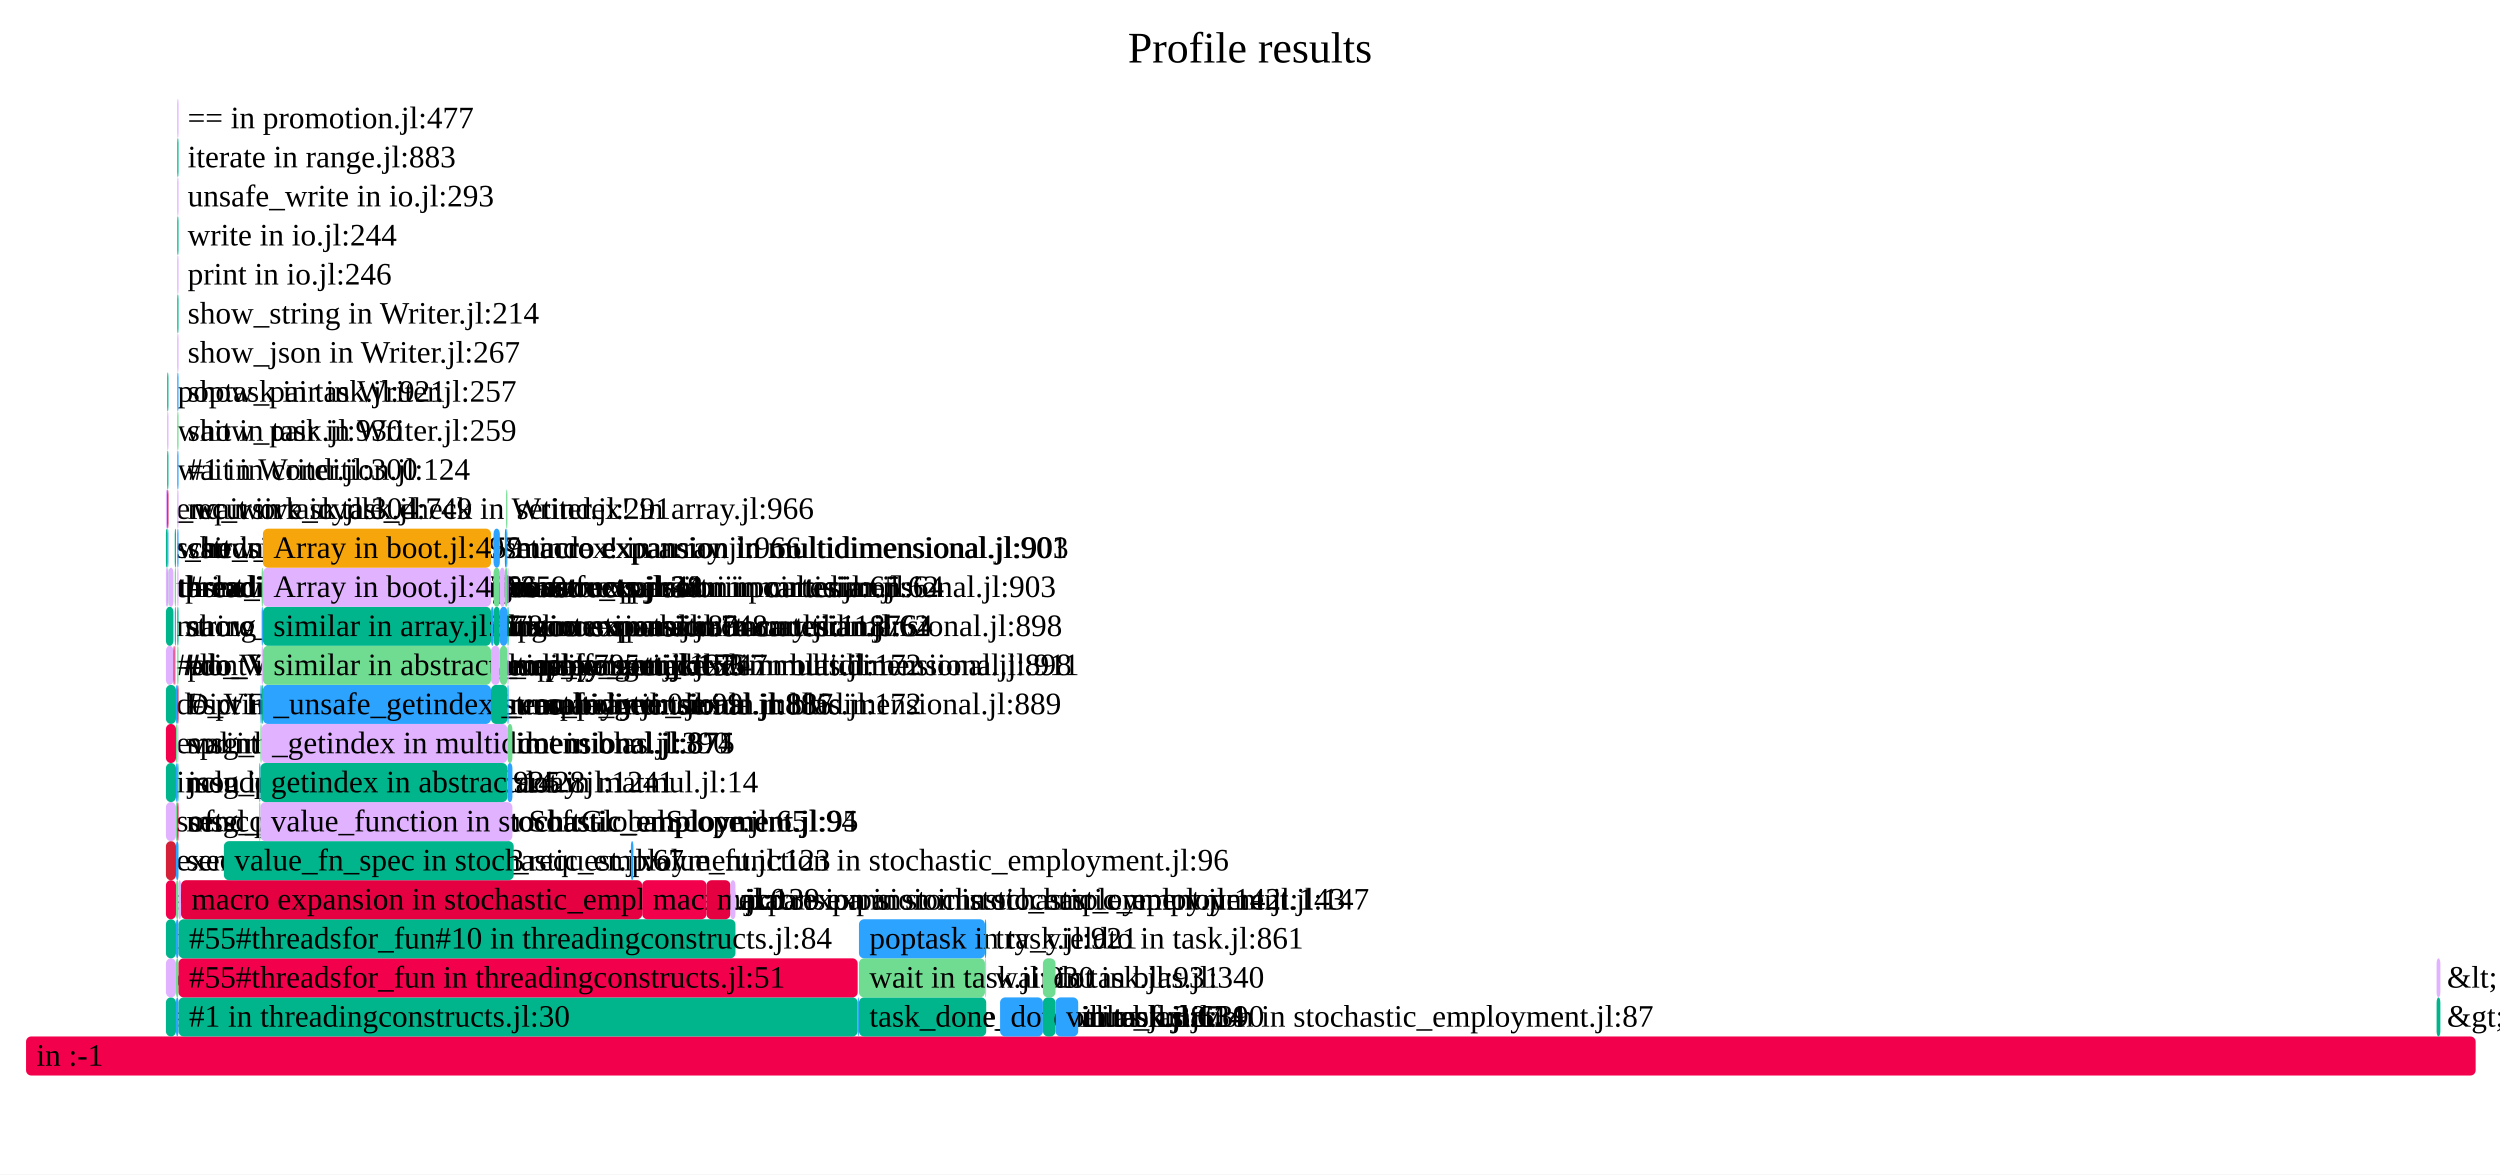
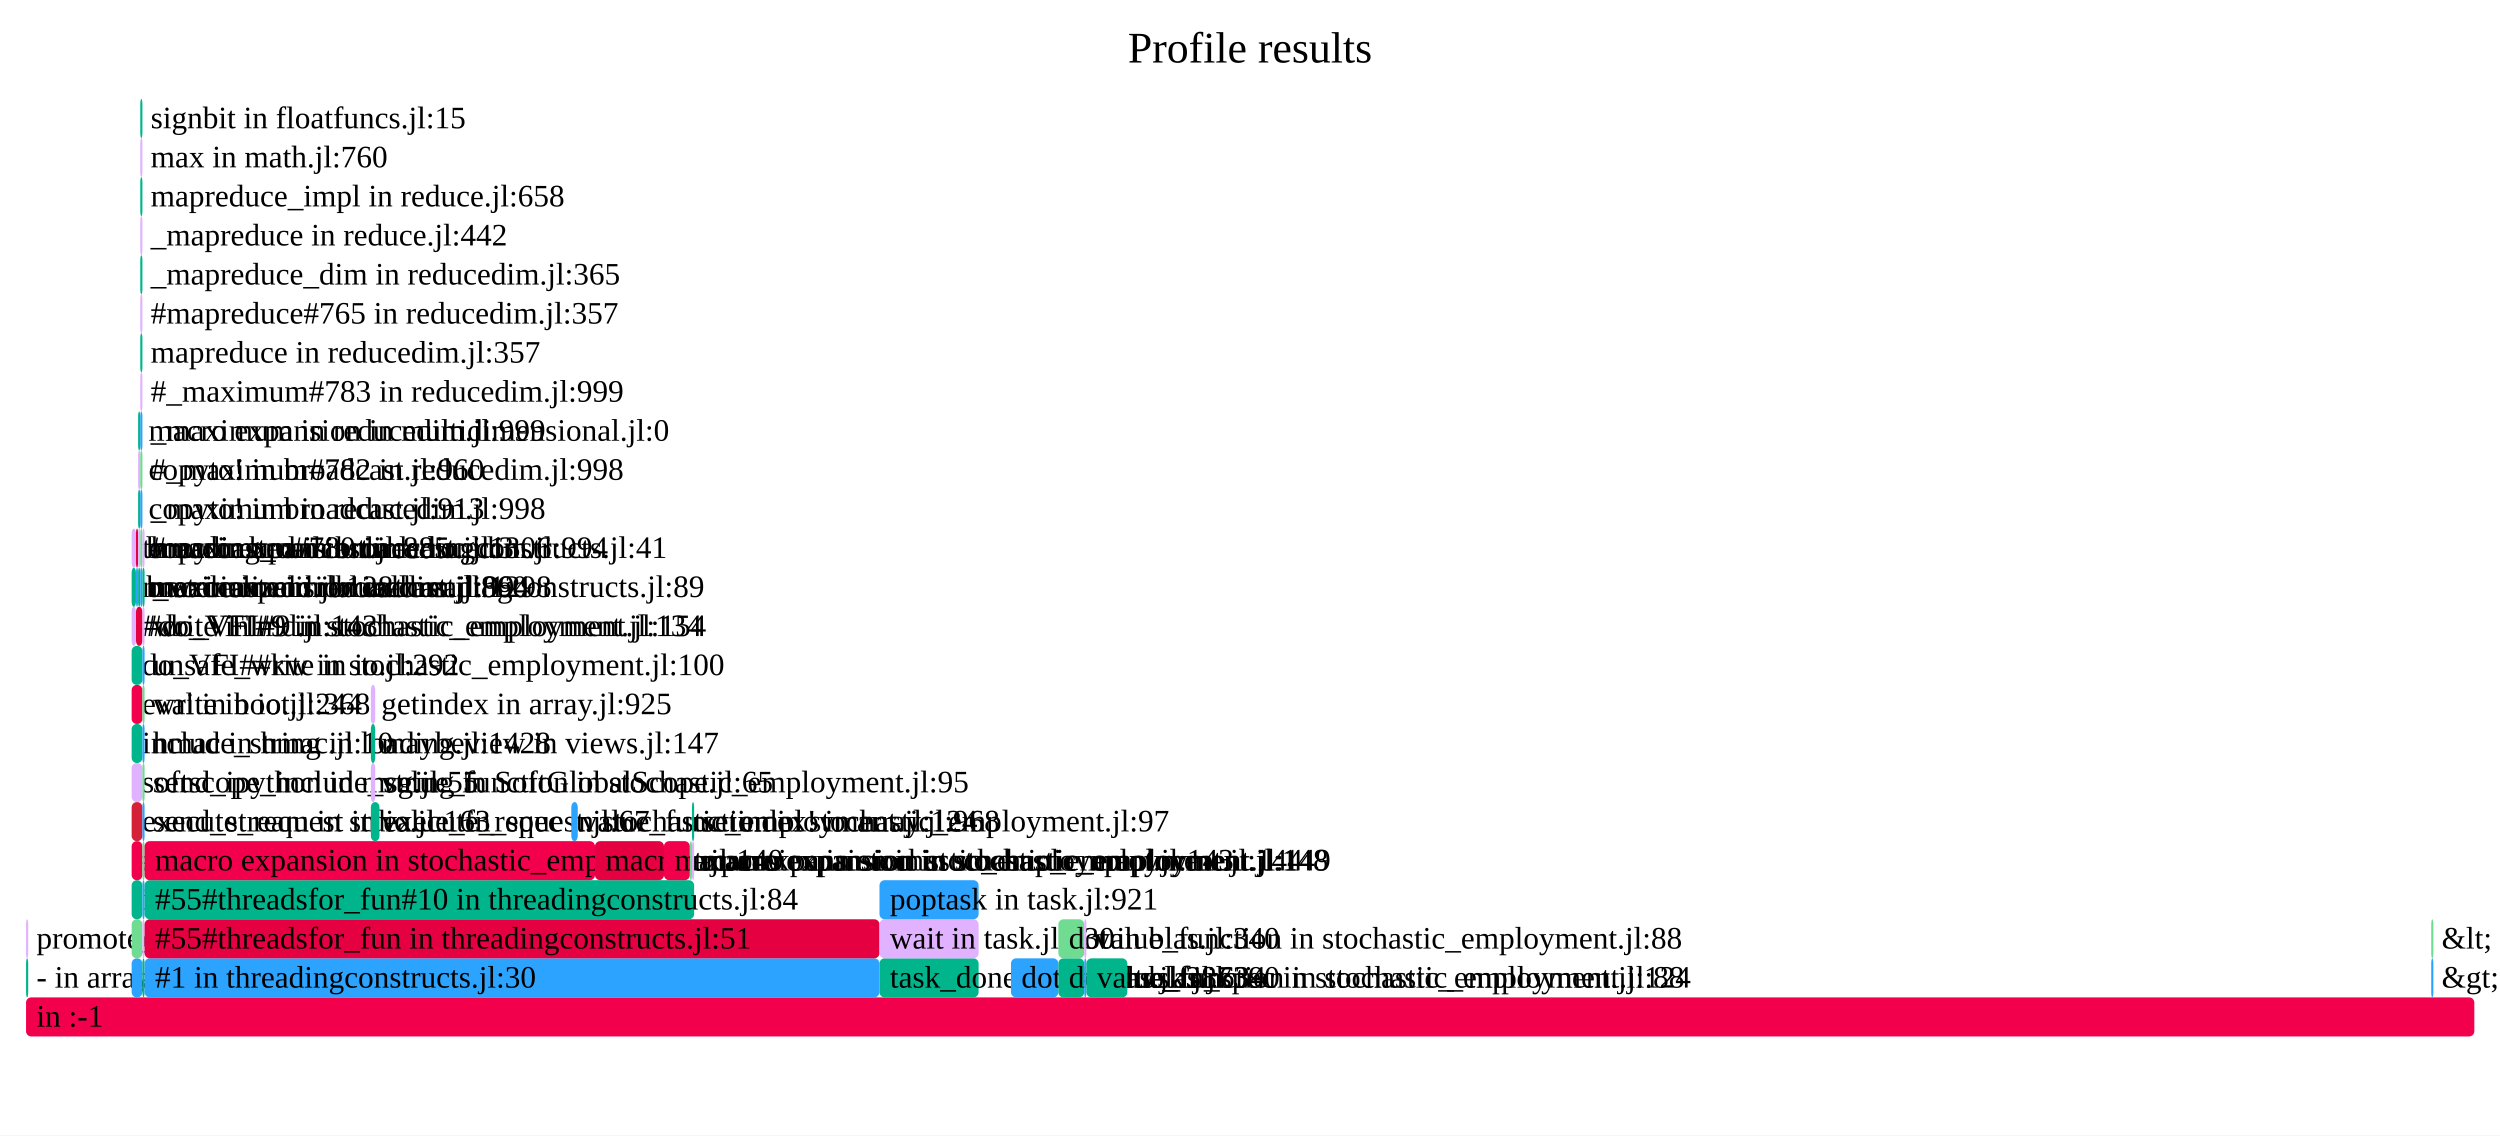
- <svg xmlns="http://www.w3.org/2000/svg" version="1.1" width="960" height="451" viewBox="0 0 960 451" id="fig-1ddb37643ce44754ba306e44e0c8539e">
+ <svg xmlns="http://www.w3.org/2000/svg" version="1.1" width="960" height="436" viewBox="0 0 960 436" id="fig-85cc9edac4d0446696743e64962f7d4c">
  <defs>
-     <clipPath id="fig-1ddb37643ce44754ba306e44e0c8539e-clip">
-       <rect x="0" y="0" width="960" height="451" />
+     <clipPath id="fig-85cc9edac4d0446696743e64962f7d4c-clip">
+       <rect x="0" y="0" width="960" height="436" />
    </clipPath>
  </defs>
  <style type="text/css">
-     #fig-1ddb37643ce44754ba306e44e0c8539e text {
+     #fig-85cc9edac4d0446696743e64962f7d4c text {
        pointer-events: none;
        font-family: inherit;
        font-size: 12px;
        fill: #000000;
    }
-     text#fig-1ddb37643ce44754ba306e44e0c8539e-caption {
+     text#fig-85cc9edac4d0446696743e64962f7d4c-caption {
        font-size: 16.8px;
        fill: #000000;
        text-anchor: middle;
    }
-     #fig-1ddb37643ce44754ba306e44e0c8539e-bg {
+     #fig-85cc9edac4d0446696743e64962f7d4c-bg {
        fill: #FFFFFF;
    }
-     #fig-1ddb37643ce44754ba306e44e0c8539e-viewport rect, #fig-1ddb37643ce44754ba306e44e0c8539e-viewport path {
+     #fig-85cc9edac4d0446696743e64962f7d4c-viewport rect, #fig-85cc9edac4d0446696743e64962f7d4c-viewport path {
        vector-effect: non-scaling-stroke;
        fill-opacity: 1;
    }
-     #fig-1ddb37643ce44754ba306e44e0c8539e-viewport text {
+     #fig-85cc9edac4d0446696743e64962f7d4c-viewport text {
        stroke: #000000;
        stroke-width: 0;
        stroke-opacity: 0.35;
    }
-     #fig-1ddb37643ce44754ba306e44e0c8539e-viewport rect:hover, #fig-1ddb37643ce44754ba306e44e0c8539e-viewport path:hover {
+     #fig-85cc9edac4d0446696743e64962f7d4c-viewport rect:hover, #fig-85cc9edac4d0446696743e64962f7d4c-viewport path:hover {
        fill-opacity: 0.75;
        stroke: #000000;
        stroke-width: 0.5;
    }
-     #fig-1ddb37643ce44754ba306e44e0c8539e-viewport + rect {
+     #fig-85cc9edac4d0446696743e64962f7d4c-viewport + rect {
        fill: #FFFFFF;
        opacity: 0.8;
    }
-     text#fig-1ddb37643ce44754ba306e44e0c8539e-details{
+     text#fig-85cc9edac4d0446696743e64962f7d4c-details{
        fill: #000000;
    }
</style>
-   <g id="fig-1ddb37643ce44754ba306e44e0c8539e-frame" clip-path="url(#fig-1ddb37643ce44754ba306e44e0c8539e-clip)">
-     <rect id="fig-1ddb37643ce44754ba306e44e0c8539e-bg" x="0" y="0" width="960" height="451" />
-     <text id="fig-1ddb37643ce44754ba306e44e0c8539e-caption" x="480" y="24">Profile results</text>
-     <g id="fig-1ddb37643ce44754ba306e44e0c8539e-viewport" transform="scale(1)">
-       <rect x="10" y="398" width="940.65" height="15" rx="2" fill="#F3004D" data-dinfo="" />
-       <text x="10" dx="4" y="409.25"> in :-1</text>
-       <rect x="63.71" y="383" width="3.87" height="15" rx="2" fill="#00B58B" data-dinfo="./" />
-       <text x="63.71" dx="4" y="394.25">#15 in task.jl:484</text>
-       <rect x="63.71" y="368" width="3.87" height="15" rx="2" fill="#E1B2FF" data-dinfo="/Users/michaelbennett/.julia/packages/IJulia/6TIq1/src/" />
-       <text x="63.71" dx="4" y="379.25">eventloop in eventloop.jl:8</text>
-       <rect x="63.71" y="353" width="3.87" height="15" rx="2" fill="#00B58B" data-dinfo="./" />
-       <text x="63.71" dx="4" y="364.25">invokelatest in essentials.jl:726</text>
-       <rect x="63.71" y="338" width="3.87" height="15" rx="2" fill="#F3004D" data-dinfo="./" />
-       <text x="63.71" dx="4" y="349.25">#invokelatest#2 in essentials.jl:729</text>
-       <rect x="63.71" y="323" width="3.87" height="15" rx="2" fill="#D42137" data-dinfo="/Users/michaelbennett/.julia/packages/IJulia/6TIq1/src/" />
-       <text x="63.71" dx="4" y="334.25">execute_request in execute_request.jl:67</text>
-       <rect x="63.71" y="308" width="3.87" height="15" rx="2" fill="#E1B2FF" data-dinfo="/Users/michaelbennett/.julia/packages/SoftGlobalScope/u4UzH/src/" />
-       <text x="63.71" dx="4" y="319.25">softscope_include_string in SoftGlobalScope.jl:65</text>
-       <rect x="63.71" y="293" width="3.87" height="15" rx="2" fill="#00B58B" data-dinfo="./" />
-       <text x="63.71" dx="4" y="304.25">include_string in loading.jl:1428</text>
-       <rect x="63.71" y="278" width="3.87" height="15" rx="2" fill="#F3004D" data-dinfo="./" />
-       <text x="63.71" dx="4" y="289.25">eval in boot.jl:368</text>
-       <rect x="63.71" y="263" width="3.87" height="15" rx="2" fill="#00B58B" data-dinfo="/Users/michaelbennett/Dropbox/Yale/Year 1/Computational Methods/Project/code/" />
-       <text x="63.71" dx="4" y="274.25">do_VFI##kw in stochastic_employment.jl:99</text>
-       <rect x="63.71" y="248" width="2.9" height="15" rx="2" fill="#E1B2FF" data-dinfo="/Users/michaelbennett/Dropbox/Yale/Year 1/Computational Methods/Project/code/" />
-       <text x="63.71" dx="4" y="259.25">#do_VFI#9 in stochastic_employment.jl:133</text>
-       <rect x="63.71" y="233" width="2.9" height="15" rx="2" fill="#00B58B" data-dinfo="./" />
-       <text x="63.71" dx="4" y="244.25">macro expansion in threadingconstructs.jl:89</text>
-       <rect x="63.71" y="218" width="0.48" height="15" rx="2" fill="#E1B2FF" data-dinfo="./" />
-       <text x="63.71" dx="4" y="229.25">threading_run in threadingconstructs.jl:34</text>
-       <rect x="63.71" y="203" width="0.48" height="15" rx="2" fill="#00B58B" data-dinfo="./" />
-       <text x="63.71" dx="4" y="214.25">schedule in task.jl:753</text>
-       <rect x="63.71" y="188" width="0.48" height="15" rx="2" fill="#E1B2FF" data-dinfo="./" />
-       <text x="63.71" dx="4" y="199.25">enq_work in task.jl:749</text>
-       <rect x="64.19" y="218" width="0.49" height="15" rx="2" fill="#6FDC91" data-dinfo="./" />
-       <text x="64.19" dx="4" y="229.25">threading_run in threadingconstructs.jl:38</text>
-       <rect x="64.19" y="203" width="0.49" height="15" rx="2" fill="#2CA3FF" data-dinfo="./" />
-       <text x="64.19" dx="4" y="214.25">wait in task.jl:343</text>
-       <rect x="64.19" y="188" width="0.49" height="15" rx="2" fill="#E40041" data-dinfo="./" />
-       <text x="64.19" dx="4" y="199.25">_wait in task.jl:304</text>
-       <rect x="64.19" y="173" width="0.49" height="15" rx="2" fill="#00B58B" data-dinfo="./" />
-       <text x="64.19" dx="4" y="184.25">wait in condition.jl:124</text>
-       <rect x="64.19" y="158" width="0.49" height="15" rx="2" fill="#E1B2FF" data-dinfo="./" />
-       <text x="64.19" dx="4" y="169.25">wait in task.jl:930</text>
-       <rect x="64.19" y="143" width="0.49" height="15" rx="2" fill="#00B58B" data-dinfo="./" />
-       <text x="64.19" dx="4" y="154.25">poptask in task.jl:921</text>
-       <rect x="64.68" y="218" width="1.93" height="15" rx="2" fill="#E1B2FF" data-dinfo="./" />
-       <text x="64.68" dx="4" y="229.25">threading_run in threadingconstructs.jl:41</text>
-       <rect x="66.61" y="248" width="0.49" height="15" rx="2" fill="#E40041" data-dinfo="/Users/michaelbennett/Dropbox/Yale/Year 1/Computational Methods/Project/code/" />
-       <text x="66.61" dx="4" y="259.25">#do_VFI#9 in stochastic_employment.jl:153</text>
-       <rect x="67.1" y="248" width="0.48" height="15" rx="2" fill="#E1B2FF" data-dinfo="/Users/michaelbennett/Dropbox/Yale/Year 1/Computational Methods/Project/code/" />
-       <text x="67.1" dx="4" y="259.25">#do_VFI#9 in stochastic_employment.jl:156</text>
-       <rect x="67.1" y="233" width="0.48" height="15" rx="2" fill="#2CA3FF" data-dinfo="./strings/" />
-       <text x="67.1" dx="4" y="244.25">string in io.jl:185</text>
-       <rect x="67.1" y="218" width="0.48" height="15" rx="2" fill="#6FDC91" data-dinfo="./strings/" />
-       <text x="67.1" dx="4" y="229.25">print_to_string in io.jl:139</text>
-       <rect x="67.1" y="203" width="0.48" height="15" rx="2" fill="#00B58B" data-dinfo="./strings/" />
-       <text x="67.1" dx="4" y="214.25">_str_sizehint in io.jl:125</text>
-       <rect x="67.58" y="383" width="0.97" height="15" rx="2" fill="#2CA3FF" data-dinfo="./" />
-       <text x="67.58" dx="4" y="394.25">#666 in task.jl:134</text>
-       <rect x="67.58" y="368" width="0.97" height="15" rx="2" fill="#6FDC91" data-dinfo="./" />
-       <text x="67.58" dx="4" y="379.25">macro expansion in asyncevent.jl:281</text>
-       <rect x="67.58" y="353" width="0.97" height="15" rx="2" fill="#2CA3FF" data-dinfo="/Users/michaelbennett/.julia/packages/IJulia/6TIq1/src/" />
-       <text x="67.58" dx="4" y="364.25">send_stdout in stdio.jl:124</text>
-       <rect x="67.58" y="338" width="0.97" height="15" rx="2" fill="#6FDC91" data-dinfo="/Users/michaelbennett/.julia/packages/IJulia/6TIq1/src/" />
-       <text x="67.58" dx="4" y="349.25">send_stdio in stdio.jl:121</text>
-       <rect x="67.58" y="323" width="0.97" height="15" rx="2" fill="#2CA3FF" data-dinfo="/Users/michaelbennett/.julia/packages/IJulia/6TIq1/src/" />
-       <text x="67.58" dx="4" y="334.25">send_stream in stdio.jl:163</text>
-       <rect x="67.58" y="308" width="0.48" height="15" rx="2" fill="#6FDC91" data-dinfo="/Users/michaelbennett/.julia/packages/IJulia/6TIq1/src/" />
-       <text x="67.58" dx="4" y="319.25">msg_pub in msg.jl:30</text>
-       <rect x="67.58" y="293" width="0.48" height="15" rx="2" fill="#2CA3FF" data-dinfo="/Users/michaelbennett/.julia/packages/IJulia/6TIq1/src/" />
-       <text x="67.58" dx="4" y="304.25">msg_pub in msg.jl:30</text>
-       <rect x="67.58" y="278" width="0.48" height="15" rx="2" fill="#6FDC91" data-dinfo="/Users/michaelbennett/.julia/packages/IJulia/6TIq1/src/" />
-       <text x="67.58" dx="4" y="289.25">msg_header in msg.jl:18</text>
-       <rect x="67.58" y="263" width="0.48" height="15" rx="2" fill="#2CA3FF" data-dinfo="./" />
-       <text x="67.58" dx="4" y="274.25">Dict in dict.jl:125</text>
-       <rect x="68.06" y="308" width="0.49" height="15" rx="2" fill="#F3004D" data-dinfo="/Users/michaelbennett/.julia/packages/IJulia/6TIq1/src/" />
-       <text x="68.06" dx="4" y="319.25">send_ipython in msg.jl:54</text>
-       <rect x="68.06" y="293" width="0.49" height="15" rx="2" fill="#00B58B" data-dinfo="/Users/michaelbennett/.julia/packages/JSON/93Ea8/src/" />
-       <text x="68.06" dx="4" y="304.25">json in Writer.jl:399</text>
-       <rect x="68.06" y="278" width="0.49" height="15" rx="2" fill="#E1B2FF" data-dinfo="./strings/" />
-       <text x="68.06" dx="4" y="289.25">sprint in io.jl:107</text>
-       <rect x="68.06" y="263" width="0.49" height="15" rx="2" fill="#D42137" data-dinfo="./strings/" />
-       <text x="68.06" dx="4" y="274.25">#sprint#452 in io.jl:114</text>
-       <rect x="68.06" y="248" width="0.49" height="15" rx="2" fill="#6FDC91" data-dinfo="/Users/michaelbennett/.julia/packages/JSON/93Ea8/src/" />
-       <text x="68.06" dx="4" y="259.25">print in Writer.jl:383</text>
-       <rect x="68.06" y="233" width="0.49" height="15" rx="2" fill="#00B58B" data-dinfo="/Users/michaelbennett/.julia/packages/JSON/93Ea8/src/" />
-       <text x="68.06" dx="4" y="244.25">show_json in Writer.jl:357</text>
-       <rect x="68.06" y="218" width="0.49" height="15" rx="2" fill="#E1B2FF" data-dinfo="/Users/michaelbennett/.julia/packages/JSON/93Ea8/src/" />
-       <text x="68.06" dx="4" y="229.25">#show_json#9 in Writer.jl:359</text>
-       <rect x="68.06" y="203" width="0.49" height="15" rx="2" fill="#2CA3FF" data-dinfo="/Users/michaelbennett/.julia/packages/JSON/93Ea8/src/" />
-       <text x="68.06" dx="4" y="214.25">show_json in Writer.jl:297</text>
-       <rect x="68.06" y="188" width="0.49" height="15" rx="2" fill="#E1B2FF" data-dinfo="/Users/michaelbennett/.julia/packages/JSON/93Ea8/src/" />
-       <text x="68.06" dx="4" y="199.25">recursive_cycle_check in Writer.jl:291</text>
-       <rect x="68.06" y="173" width="0.49" height="15" rx="2" fill="#2CA3FF" data-dinfo="/Users/michaelbennett/.julia/packages/JSON/93Ea8/src/" />
-       <text x="68.06" dx="4" y="184.25">#1 in Writer.jl:300</text>
-       <rect x="68.06" y="158" width="0.49" height="15" rx="2" fill="#6FDC91" data-dinfo="/Users/michaelbennett/.julia/packages/JSON/93Ea8/src/" />
-       <text x="68.06" dx="4" y="169.25">show_pair in Writer.jl:259</text>
-       <rect x="68.06" y="143" width="0.49" height="15" rx="2" fill="#2CA3FF" data-dinfo="/Users/michaelbennett/.julia/packages/JSON/93Ea8/src/" />
-       <text x="68.06" dx="4" y="154.25">show_pair in Writer.jl:257</text>
-       <rect x="68.06" y="128" width="0.49" height="15" rx="2" fill="#E1B2FF" data-dinfo="/Users/michaelbennett/.julia/packages/JSON/93Ea8/src/" />
-       <text x="68.06" dx="4" y="139.25">show_json in Writer.jl:267</text>
-       <rect x="68.06" y="113" width="0.49" height="15" rx="2" fill="#00B58B" data-dinfo="/Users/michaelbennett/.julia/packages/JSON/93Ea8/src/" />
-       <text x="68.06" dx="4" y="124.25">show_string in Writer.jl:214</text>
-       <rect x="68.06" y="98" width="0.49" height="15" rx="2" fill="#E1B2FF" data-dinfo="./strings/" />
-       <text x="68.06" dx="4" y="109.25">print in io.jl:246</text>
-       <rect x="68.06" y="83" width="0.49" height="15" rx="2" fill="#00B58B" data-dinfo="./strings/" />
-       <text x="68.06" dx="4" y="94.25">write in io.jl:244</text>
-       <rect x="68.06" y="68" width="0.49" height="15" rx="2" fill="#E1B2FF" data-dinfo="./" />
-       <text x="68.06" dx="4" y="79.25">unsafe_write in io.jl:293</text>
-       <rect x="68.06" y="53" width="0.49" height="15" rx="2" fill="#00B58B" data-dinfo="./" />
-       <text x="68.06" dx="4" y="64.25">iterate in range.jl:883</text>
-       <rect x="68.06" y="38" width="0.49" height="15" rx="2" fill="#E1B2FF" data-dinfo="./" />
-       <text x="68.06" dx="4" y="49.25">== in promotion.jl:477</text>
-       <rect x="68.55" y="383" width="260.8" height="15" rx="2" fill="#00B58B" data-dinfo="./" />
-       <text x="68.55" dx="4" y="394.25">#1 in threadingconstructs.jl:30</text>
-       <rect x="68.55" y="368" width="260.8" height="15" rx="2" fill="#F3004D" data-dinfo="./" />
-       <text x="68.55" dx="4" y="379.25">#55#threadsfor_fun in threadingconstructs.jl:51</text>
-       <rect x="68.55" y="353" width="213.87" height="15" rx="2" fill="#00B58B" data-dinfo="./" />
-       <text x="68.55" dx="4" y="364.25">#55#threadsfor_fun#10 in threadingconstructs.jl:84</text>
-       <rect x="68.55" y="338" width="0.97" height="15" rx="2" fill="#E1B2FF" data-dinfo="/Users/michaelbennett/Dropbox/Yale/Year 1/Computational Methods/Project/code/" />
-       <text x="68.55" dx="4" y="349.25">macro expansion in stochastic_employment.jl:0</text>
-       <rect x="69.52" y="338" width="177.09" height="15" rx="2" fill="#E40041" data-dinfo="/Users/michaelbennett/Dropbox/Yale/Year 1/Computational Methods/Project/code/" />
-       <text x="69.52" dx="4" y="349.25">macro expansion in stochastic_employment.jl:139</text>
-       <rect x="85.97" y="323" width="111.29" height="15" rx="2" fill="#00B58B" data-dinfo="/Users/michaelbennett/Dropbox/Yale/Year 1/Computational Methods/Project/code/" />
-       <text x="85.97" dx="4" y="334.25">value_fn_spec in stochastic_employment.jl:123</text>
-       <rect x="99.52" y="308" width="0.48" height="15" rx="2" fill="#6FDC91" data-dinfo="/Users/michaelbennett/Dropbox/Yale/Year 1/Computational Methods/Project/code/" />
-       <text x="99.52" dx="4" y="319.25">value_function in stochastic_employment.jl:94</text>
-       <rect x="99.52" y="293" width="0.48" height="15" rx="2" fill="#2CA3FF" data-dinfo="./" />
-       <text x="99.52" dx="4" y="304.25">getindex in array.jl:925</text>
-       <rect x="100" y="308" width="96.77" height="15" rx="2" fill="#E1B2FF" data-dinfo="/Users/michaelbennett/Dropbox/Yale/Year 1/Computational Methods/Project/code/" />
-       <text x="100" dx="4" y="319.25">value_function in stochastic_employment.jl:95</text>
-       <rect x="100" y="293" width="94.84" height="15" rx="2" fill="#00B58B" data-dinfo="./" />
-       <text x="100" dx="4" y="304.25">getindex in abstractarray.jl:1241</text>
-       <rect x="100" y="278" width="0.48" height="15" rx="2" fill="#6FDC91" data-dinfo="./" />
-       <text x="100" dx="4" y="289.25">_getindex in multidimensional.jl:874</text>
-       <rect x="100" y="263" width="0.48" height="15" rx="2" fill="#2CA3FF" data-dinfo="./" />
-       <text x="100" dx="4" y="274.25">checkbounds in abstractarray.jl:0</text>
-       <rect x="100.48" y="278" width="94.36" height="15" rx="2" fill="#E1B2FF" data-dinfo="./" />
-       <text x="100.48" dx="4" y="289.25">_getindex in multidimensional.jl:875</text>
-       <rect x="100.48" y="263" width="0.49" height="15" rx="2" fill="#00B58B" data-dinfo="./" />
-       <text x="100.48" dx="4" y="274.25">_unsafe_getindex in multidimensional.jl:886</text>
-       <rect x="100.48" y="248" width="0.49" height="15" rx="2" fill="#E1B2FF" data-dinfo="./" />
-       <text x="100.48" dx="4" y="259.25">index_shape in multidimensional.jl:747</text>
-       <rect x="100.48" y="233" width="0.49" height="15" rx="2" fill="#2CA3FF" data-dinfo="./" />
-       <text x="100.48" dx="4" y="244.25">index_shape in multidimensional.jl:748</text>
-       <rect x="100.48" y="218" width="0.49" height="15" rx="2" fill="#6FDC91" data-dinfo="./" />
-       <text x="100.48" dx="4" y="229.25">axes in indices.jl:356</text>
-       <rect x="100.97" y="263" width="87.58" height="15" rx="2" fill="#2CA3FF" data-dinfo="./" />
-       <text x="100.97" dx="4" y="274.25">_unsafe_getindex in multidimensional.jl:887</text>
-       <rect x="100.97" y="248" width="87.58" height="15" rx="2" fill="#6FDC91" data-dinfo="./" />
-       <text x="100.97" dx="4" y="259.25">similar in abstractarray.jl:795</text>
-       <rect x="100.97" y="233" width="87.58" height="15" rx="2" fill="#00B58B" data-dinfo="./" />
-       <text x="100.97" dx="4" y="244.25">similar in array.jl:378</text>
-       <rect x="100.97" y="218" width="87.58" height="15" rx="2" fill="#E1B2FF" data-dinfo="./" />
-       <text x="100.97" dx="4" y="229.25">Array in boot.jl:468</text>
-       <rect x="100.97" y="203" width="87.58" height="15" rx="2" fill="#F6A60A" data-dinfo="./" />
-       <text x="100.97" dx="4" y="214.25">Array in boot.jl:459</text>
-       <rect x="188.55" y="263" width="6.29" height="15" rx="2" fill="#00B58B" data-dinfo="./" />
-       <text x="188.55" dx="4" y="274.25">_unsafe_getindex in multidimensional.jl:889</text>
-       <rect x="188.55" y="248" width="3.39" height="15" rx="2" fill="#E1B2FF" data-dinfo="./" />
-       <text x="188.55" dx="4" y="259.25">_unsafe_getindex! in multidimensional.jl:898</text>
-       <rect x="188.55" y="233" width="0.97" height="15" rx="2" fill="#2CA3FF" data-dinfo="./" />
-       <text x="188.55" dx="4" y="244.25">macro expansion in cartesian.jl:62</text>
-       <rect x="189.52" y="233" width="2.42" height="15" rx="2" fill="#00B58B" data-dinfo="./" />
-       <text x="189.52" dx="4" y="244.25">macro expansion in cartesian.jl:64</text>
-       <rect x="189.52" y="218" width="2.42" height="15" rx="2" fill="#6FDC91" data-dinfo="./" />
-       <text x="189.52" dx="4" y="229.25">macro expansion in multidimensional.jl:903</text>
-       <rect x="189.52" y="203" width="2.42" height="15" rx="2" fill="#2CA3FF" data-dinfo="./" />
-       <text x="189.52" dx="4" y="214.25">setindex! in array.jl:966</text>
-       <rect x="191.94" y="248" width="2.9" height="15" rx="2" fill="#6FDC91" data-dinfo="./" />
-       <text x="191.94" dx="4" y="259.25">_unsafe_getindex! in multidimensional.jl:911</text>
-       <rect x="191.94" y="233" width="2.9" height="15" rx="2" fill="#2CA3FF" data-dinfo="./" />
-       <text x="191.94" dx="4" y="244.25">macro expansion in multidimensional.jl:898</text>
-       <rect x="191.94" y="218" width="1.93" height="15" rx="2" fill="#E1B2FF" data-dinfo="./" />
-       <text x="191.94" dx="4" y="229.25">macro expansion in cartesian.jl:62</text>
-       <rect x="193.87" y="218" width="0.97" height="15" rx="2" fill="#6FDC91" data-dinfo="./" />
-       <text x="193.87" dx="4" y="229.25">macro expansion in cartesian.jl:64</text>
-       <rect x="193.87" y="203" width="0.48" height="15" rx="2" fill="#00B58B" data-dinfo="./" />
-       <text x="193.87" dx="4" y="214.25">macro expansion in multidimensional.jl:901</text>
-       <rect x="194.35" y="203" width="0.49" height="15" rx="2" fill="#2CA3FF" data-dinfo="./" />
-       <text x="194.35" dx="4" y="214.25">macro expansion in multidimensional.jl:903</text>
-       <rect x="194.35" y="188" width="0.49" height="15" rx="2" fill="#6FDC91" data-dinfo="./" />
-       <text x="194.35" dx="4" y="199.25">setindex! in array.jl:966</text>
-       <rect x="194.84" y="293" width="1.93" height="15" rx="2" fill="#2CA3FF" data-dinfo="/Users/julia/.julia/scratchspaces/a66863c6-20e8-4ff4-8a62-49f30b1f605e/agent-cache/default-macmini-aarch64-4.0/build/default-macmini-aarch64-4-0/julialang/julia-release-1-dot-8/usr/share/julia/stdlib/v1.8/LinearAlgebra/src/" />
-       <text x="194.84" dx="4" y="304.25">dot in matmul.jl:14</text>
-       <rect x="194.84" y="278" width="1.93" height="15" rx="2" fill="#6FDC91" data-dinfo="/Users/julia/.julia/scratchspaces/a66863c6-20e8-4ff4-8a62-49f30b1f605e/agent-cache/default-macmini-aarch64-4.0/build/default-macmini-aarch64-4-0/julialang/julia-release-1-dot-8/usr/share/julia/stdlib/v1.8/LinearAlgebra/src/" />
-       <text x="194.84" dx="4" y="289.25">dot in blas.jl:390</text>
-       <rect x="194.84" y="263" width="0.48" height="15" rx="2" fill="#2CA3FF" data-dinfo="/Users/julia/.julia/scratchspaces/a66863c6-20e8-4ff4-8a62-49f30b1f605e/agent-cache/default-macmini-aarch64-4.0/build/default-macmini-aarch64-4-0/julialang/julia-release-1-dot-8/usr/share/julia/stdlib/v1.8/LinearAlgebra/src/" />
-       <text x="194.84" dx="4" y="274.25">vec_pointer_stride in blas.jl:172</text>
-       <rect x="194.84" y="248" width="0.48" height="15" rx="2" fill="#E1B2FF" data-dinfo="/Users/julia/.julia/scratchspaces/a66863c6-20e8-4ff4-8a62-49f30b1f605e/agent-cache/default-macmini-aarch64-4.0/build/default-macmini-aarch64-4-0/julialang/julia-release-1-dot-8/usr/share/julia/stdlib/v1.8/LinearAlgebra/src/" />
-       <text x="194.84" dx="4" y="259.25">vec_pointer_stride in blas.jl:172</text>
-       <rect x="194.84" y="233" width="0.48" height="15" rx="2" fill="#00B58B" data-dinfo="./" />
-       <text x="194.84" dx="4" y="244.25">pointer in abstractarray.jl:1187</text>
-       <rect x="194.84" y="218" width="0.48" height="15" rx="2" fill="#E1B2FF" data-dinfo="./" />
-       <text x="194.84" dx="4" y="229.25">unsafe_convert in pointer.jl:65</text>
-       <rect x="242.26" y="323" width="0.97" height="15" rx="2" fill="#2CA3FF" data-dinfo="/Users/michaelbennett/Dropbox/Yale/Year 1/Computational Methods/Project/code/" />
-       <text x="242.26" dx="4" y="334.25">value_function in stochastic_employment.jl:96</text>
-       <rect x="246.61" y="338" width="24.68" height="15" rx="2" fill="#F3004D" data-dinfo="/Users/michaelbennett/Dropbox/Yale/Year 1/Computational Methods/Project/code/" />
-       <text x="246.61" dx="4" y="349.25">macro expansion in stochastic_employment.jl:142</text>
-       <rect x="271.29" y="338" width="9.19" height="15" rx="2" fill="#E40041" data-dinfo="/Users/michaelbennett/Dropbox/Yale/Year 1/Computational Methods/Project/code/" />
-       <text x="271.29" dx="4" y="349.25">macro expansion in stochastic_employment.jl:143</text>
-       <rect x="280.48" y="338" width="1.94" height="15" rx="2" fill="#E1B2FF" data-dinfo="/Users/michaelbennett/Dropbox/Yale/Year 1/Computational Methods/Project/code/" />
-       <text x="280.48" dx="4" y="349.25">macro expansion in stochastic_employment.jl:147</text>
-       <rect x="329.35" y="383" width="0.49" height="15" rx="2" fill="#2CA3FF" data-dinfo="./" />
-       <text x="329.35" dx="4" y="394.25">task_done_hook in task.jl:614</text>
-       <rect x="329.84" y="383" width="48.87" height="15" rx="2" fill="#00B58B" data-dinfo="./" />
-       <text x="329.84" dx="4" y="394.25">task_done_hook in task.jl:634</text>
-       <rect x="329.84" y="368" width="48.39" height="15" rx="2" fill="#6FDC91" data-dinfo="./" />
-       <text x="329.84" dx="4" y="379.25">wait in task.jl:930</text>
-       <rect x="329.84" y="353" width="48.39" height="15" rx="2" fill="#2CA3FF" data-dinfo="./" />
-       <text x="329.84" dx="4" y="364.25">poptask in task.jl:921</text>
-       <rect x="378.23" y="368" width="0.48" height="15" rx="2" fill="#E1B2FF" data-dinfo="./" />
-       <text x="378.23" dx="4" y="379.25">wait in task.jl:931</text>
-       <rect x="378.23" y="353" width="0.48" height="15" rx="2" fill="#00B58B" data-dinfo="./" />
-       <text x="378.23" dx="4" y="364.25">try_yieldto in task.jl:861</text>
-       <rect x="384.03" y="383" width="16.45" height="15" rx="2" fill="#2CA3FF" data-dinfo="/Users/julia/.julia/scratchspaces/a66863c6-20e8-4ff4-8a62-49f30b1f605e/agent-cache/default-macmini-aarch64-4.0/build/default-macmini-aarch64-4-0/julialang/julia-release-1-dot-8/usr/share/julia/stdlib/v1.8/LinearAlgebra/src/" />
-       <text x="384.03" dx="4" y="394.25">dot in blas.jl:387</text>
-       <rect x="400.48" y="383" width="4.84" height="15" rx="2" fill="#00B58B" data-dinfo="/Users/julia/.julia/scratchspaces/a66863c6-20e8-4ff4-8a62-49f30b1f605e/agent-cache/default-macmini-aarch64-4.0/build/default-macmini-aarch64-4-0/julialang/julia-release-1-dot-8/usr/share/julia/stdlib/v1.8/LinearAlgebra/src/" />
-       <text x="400.48" dx="4" y="394.25">dot in blas.jl:390</text>
-       <rect x="400.48" y="368" width="4.84" height="15" rx="2" fill="#6FDC91" data-dinfo="/Users/julia/.julia/scratchspaces/a66863c6-20e8-4ff4-8a62-49f30b1f605e/agent-cache/default-macmini-aarch64-4.0/build/default-macmini-aarch64-4-0/julialang/julia-release-1-dot-8/usr/share/julia/stdlib/v1.8/LinearAlgebra/src/" />
-       <text x="400.48" dx="4" y="379.25">dot in blas.jl:340</text>
-       <rect x="405.32" y="383" width="8.71" height="15" rx="2" fill="#2CA3FF" data-dinfo="/Users/michaelbennett/Dropbox/Yale/Year 1/Computational Methods/Project/code/" />
-       <text x="405.32" dx="4" y="394.25">value_function in stochastic_employment.jl:87</text>
-       <rect x="935.65" y="383" width="1.45" height="15" rx="2" fill="#00B58B" data-dinfo="./" />
-       <text x="935.65" dx="4" y="394.25">&amp;gt; in operators.jl:382</text>
-       <rect x="935.65" y="368" width="1.45" height="15" rx="2" fill="#E1B2FF" data-dinfo="./" />
-       <text x="935.65" dx="4" y="379.25">&amp;lt; in float.jl:412</text>
+   <g id="fig-85cc9edac4d0446696743e64962f7d4c-frame" clip-path="url(#fig-85cc9edac4d0446696743e64962f7d4c-clip)">
+     <rect id="fig-85cc9edac4d0446696743e64962f7d4c-bg" x="0" y="0" width="960" height="436" />
+     <text id="fig-85cc9edac4d0446696743e64962f7d4c-caption" x="480" y="24">Profile results</text>
+     <g id="fig-85cc9edac4d0446696743e64962f7d4c-viewport" transform="scale(1)">
+       <rect x="10" y="383" width="940.14" height="15" rx="2" fill="#F3004D" data-dinfo="" />
+       <text x="10" dx="4" y="394.25"> in :-1</text>
+       <rect x="10" y="368" width="0.83" height="15" rx="2" fill="#00B58B" data-dinfo="./" />
+       <text x="10" dx="4" y="379.25">- in arraymath.jl:7</text>
+       <rect x="10" y="353" width="0.83" height="15" rx="2" fill="#E1B2FF" data-dinfo="./" />
+       <text x="10" dx="4" y="364.25">promote_shape in indices.jl:168</text>
+       <rect x="50.55" y="368" width="4.14" height="15" rx="2" fill="#2CA3FF" data-dinfo="./" />
+       <text x="50.55" dx="4" y="379.25">#15 in task.jl:484</text>
+       <rect x="50.55" y="353" width="4.14" height="15" rx="2" fill="#6FDC91" data-dinfo="/Users/michaelbennett/.julia/packages/IJulia/6TIq1/src/" />
+       <text x="50.55" dx="4" y="364.25">eventloop in eventloop.jl:8</text>
+       <rect x="50.55" y="338" width="4.14" height="15" rx="2" fill="#00B58B" data-dinfo="./" />
+       <text x="50.55" dx="4" y="349.25">invokelatest in essentials.jl:726</text>
+       <rect x="50.55" y="323" width="4.14" height="15" rx="2" fill="#F3004D" data-dinfo="./" />
+       <text x="50.55" dx="4" y="334.25">#invokelatest#2 in essentials.jl:729</text>
+       <rect x="50.55" y="308" width="4.14" height="15" rx="2" fill="#D42137" data-dinfo="/Users/michaelbennett/.julia/packages/IJulia/6TIq1/src/" />
+       <text x="50.55" dx="4" y="319.25">execute_request in execute_request.jl:67</text>
+       <rect x="50.55" y="293" width="4.14" height="15" rx="2" fill="#E1B2FF" data-dinfo="/Users/michaelbennett/.julia/packages/SoftGlobalScope/u4UzH/src/" />
+       <text x="50.55" dx="4" y="304.25">softscope_include_string in SoftGlobalScope.jl:65</text>
+       <rect x="50.55" y="278" width="4.14" height="15" rx="2" fill="#00B58B" data-dinfo="./" />
+       <text x="50.55" dx="4" y="289.25">include_string in loading.jl:1428</text>
+       <rect x="50.55" y="263" width="4.14" height="15" rx="2" fill="#F3004D" data-dinfo="./" />
+       <text x="50.55" dx="4" y="274.25">eval in boot.jl:368</text>
+       <rect x="50.55" y="248" width="4.14" height="15" rx="2" fill="#00B58B" data-dinfo="/Users/michaelbennett/Dropbox/Yale/Year 1/Computational Methods/Project/code/" />
+       <text x="50.55" dx="4" y="259.25">do_VFI##kw in stochastic_employment.jl:100</text>
+       <rect x="50.55" y="233" width="1.66" height="15" rx="2" fill="#E1B2FF" data-dinfo="/Users/michaelbennett/Dropbox/Yale/Year 1/Computational Methods/Project/code/" />
+       <text x="50.55" dx="4" y="244.25">#do_VFI#9 in stochastic_employment.jl:134</text>
+       <rect x="50.55" y="218" width="1.66" height="15" rx="2" fill="#00B58B" data-dinfo="./" />
+       <text x="50.55" dx="4" y="229.25">macro expansion in threadingconstructs.jl:89</text>
+       <rect x="50.55" y="203" width="1.66" height="15" rx="2" fill="#E1B2FF" data-dinfo="./" />
+       <text x="50.55" dx="4" y="214.25">threading_run in threadingconstructs.jl:41</text>
+       <rect x="52.21" y="233" width="2.48" height="15" rx="2" fill="#E40041" data-dinfo="/Users/michaelbennett/Dropbox/Yale/Year 1/Computational Methods/Project/code/" />
+       <text x="52.21" dx="4" y="244.25">#do_VFI#9 in stochastic_employment.jl:154</text>
+       <rect x="52.21" y="218" width="0.82" height="15" rx="2" fill="#2CA3FF" data-dinfo="./" />
+       <text x="52.21" dx="4" y="229.25">broadcasted in broadcast.jl:1298</text>
+       <rect x="52.21" y="203" width="0.82" height="15" rx="2" fill="#E40041" data-dinfo="./" />
+       <text x="52.21" dx="4" y="214.25">broadcasted in broadcast.jl:1306</text>
+       <rect x="53.03" y="218" width="0.83" height="15" rx="2" fill="#00B58B" data-dinfo="./" />
+       <text x="53.03" dx="4" y="229.25">materialize in broadcast.jl:860</text>
+       <rect x="53.03" y="203" width="0.83" height="15" rx="2" fill="#E1B2FF" data-dinfo="./" />
+       <text x="53.03" dx="4" y="214.25">copy in broadcast.jl:885</text>
+       <rect x="53.03" y="188" width="0.83" height="15" rx="2" fill="#00B58B" data-dinfo="./" />
+       <text x="53.03" dx="4" y="199.25">copyto! in broadcast.jl:913</text>
+       <rect x="53.03" y="173" width="0.83" height="15" rx="2" fill="#E1B2FF" data-dinfo="./" />
+       <text x="53.03" dx="4" y="184.25">copyto! in broadcast.jl:960</text>
+       <rect x="53.03" y="158" width="0.83" height="15" rx="2" fill="#00B58B" data-dinfo="./" />
+       <text x="53.03" dx="4" y="169.25">macro expansion in multidimensional.jl:0</text>
+       <rect x="53.86" y="218" width="0.83" height="15" rx="2" fill="#2CA3FF" data-dinfo="./" />
+       <text x="53.86" dx="4" y="229.25">maximum in reducedim.jl:994</text>
+       <rect x="53.86" y="203" width="0.83" height="15" rx="2" fill="#6FDC91" data-dinfo="./" />
+       <text x="53.86" dx="4" y="214.25">#maximum#780 in reducedim.jl:994</text>
+       <rect x="53.86" y="188" width="0.83" height="15" rx="2" fill="#2CA3FF" data-dinfo="./" />
+       <text x="53.86" dx="4" y="199.25">_maximum in reducedim.jl:998</text>
+       <rect x="53.86" y="173" width="0.83" height="15" rx="2" fill="#6FDC91" data-dinfo="./" />
+       <text x="53.86" dx="4" y="184.25">#_maximum#782 in reducedim.jl:998</text>
+       <rect x="53.86" y="158" width="0.83" height="15" rx="2" fill="#2CA3FF" data-dinfo="./" />
+       <text x="53.86" dx="4" y="169.25">_maximum in reducedim.jl:999</text>
+       <rect x="53.86" y="143" width="0.83" height="15" rx="2" fill="#E1B2FF" data-dinfo="./" />
+       <text x="53.86" dx="4" y="154.25">#_maximum#783 in reducedim.jl:999</text>
+       <rect x="53.86" y="128" width="0.83" height="15" rx="2" fill="#00B58B" data-dinfo="./" />
+       <text x="53.86" dx="4" y="139.25">mapreduce in reducedim.jl:357</text>
+       <rect x="53.86" y="113" width="0.83" height="15" rx="2" fill="#E1B2FF" data-dinfo="./" />
+       <text x="53.86" dx="4" y="124.25">#mapreduce#765 in reducedim.jl:357</text>
+       <rect x="53.86" y="98" width="0.83" height="15" rx="2" fill="#00B58B" data-dinfo="./" />
+       <text x="53.86" dx="4" y="109.25">_mapreduce_dim in reducedim.jl:365</text>
+       <rect x="53.86" y="83" width="0.83" height="15" rx="2" fill="#E1B2FF" data-dinfo="./" />
+       <text x="53.86" dx="4" y="94.25">_mapreduce in reduce.jl:442</text>
+       <rect x="53.86" y="68" width="0.83" height="15" rx="2" fill="#00B58B" data-dinfo="./" />
+       <text x="53.86" dx="4" y="79.25">mapreduce_impl in reduce.jl:658</text>
+       <rect x="53.86" y="53" width="0.83" height="15" rx="2" fill="#E1B2FF" data-dinfo="./" />
+       <text x="53.86" dx="4" y="64.25">max in math.jl:760</text>
+       <rect x="53.86" y="38" width="0.83" height="15" rx="2" fill="#00B58B" data-dinfo="./" />
+       <text x="53.86" dx="4" y="49.25">signbit in floatfuncs.jl:15</text>
+       <rect x="54.69" y="368" width="0.83" height="15" rx="2" fill="#00B58B" data-dinfo="./" />
+       <text x="54.69" dx="4" y="379.25">#666 in task.jl:134</text>
+       <rect x="54.69" y="353" width="0.83" height="15" rx="2" fill="#E1B2FF" data-dinfo="./" />
+       <text x="54.69" dx="4" y="364.25">macro expansion in asyncevent.jl:281</text>
+       <rect x="54.69" y="338" width="0.83" height="15" rx="2" fill="#2CA3FF" data-dinfo="/Users/michaelbennett/.julia/packages/IJulia/6TIq1/src/" />
+       <text x="54.69" dx="4" y="349.25">send_stdout in stdio.jl:124</text>
+       <rect x="54.69" y="323" width="0.83" height="15" rx="2" fill="#6FDC91" data-dinfo="/Users/michaelbennett/.julia/packages/IJulia/6TIq1/src/" />
+       <text x="54.69" dx="4" y="334.25">send_stdio in stdio.jl:121</text>
+       <rect x="54.69" y="308" width="0.83" height="15" rx="2" fill="#2CA3FF" data-dinfo="/Users/michaelbennett/.julia/packages/IJulia/6TIq1/src/" />
+       <text x="54.69" dx="4" y="319.25">send_stream in stdio.jl:163</text>
+       <rect x="54.69" y="293" width="0.83" height="15" rx="2" fill="#6FDC91" data-dinfo="/Users/michaelbennett/.julia/packages/IJulia/6TIq1/src/" />
+       <text x="54.69" dx="4" y="304.25">send_ipython in msg.jl:55</text>
+       <rect x="54.69" y="278" width="0.83" height="15" rx="2" fill="#2CA3FF" data-dinfo="/Users/michaelbennett/.julia/packages/IJulia/6TIq1/src/" />
+       <text x="54.69" dx="4" y="289.25">hmac in hmac.jl:10</text>
+       <rect x="54.69" y="263" width="0.83" height="15" rx="2" fill="#6FDC91" data-dinfo="./strings/" />
+       <text x="54.69" dx="4" y="274.25">write in io.jl:244</text>
+       <rect x="54.69" y="248" width="0.83" height="15" rx="2" fill="#2CA3FF" data-dinfo="./" />
+       <text x="54.69" dx="4" y="259.25">unsafe_write in io.jl:292</text>
+       <rect x="54.69" y="233" width="0.83" height="15" rx="2" fill="#E1B2FF" data-dinfo="/Users/michaelbennett/.julia/packages/MbedTLS/lqmet/src/" />
+       <text x="54.69" dx="4" y="244.25">write in md.jl:143</text>
+       <rect x="54.69" y="218" width="0.83" height="15" rx="2" fill="#00B58B" data-dinfo="/Users/michaelbennett/.julia/packages/MbedTLS/lqmet/src/" />
+       <text x="54.69" dx="4" y="229.25">_write in md.jl:128</text>
+       <rect x="54.69" y="203" width="0.83" height="15" rx="2" fill="#E1B2FF" data-dinfo="/Users/michaelbennett/.julia/packages/MbedTLS/lqmet/src/" />
+       <text x="54.69" dx="4" y="214.25">macro expansion in error.jl:3</text>
+       <rect x="55.52" y="368" width="282.2" height="15" rx="2" fill="#2CA3FF" data-dinfo="./" />
+       <text x="55.52" dx="4" y="379.25">#1 in threadingconstructs.jl:30</text>
+       <rect x="55.52" y="353" width="282.2" height="15" rx="2" fill="#E40041" data-dinfo="./" />
+       <text x="55.52" dx="4" y="364.25">#55#threadsfor_fun in threadingconstructs.jl:51</text>
+       <rect x="55.52" y="338" width="211.03" height="15" rx="2" fill="#00B58B" data-dinfo="./" />
+       <text x="55.52" dx="4" y="349.25">#55#threadsfor_fun#10 in threadingconstructs.jl:84</text>
+       <rect x="55.52" y="323" width="172.96" height="15" rx="2" fill="#F3004D" data-dinfo="/Users/michaelbennett/Dropbox/Yale/Year 1/Computational Methods/Project/code/" />
+       <text x="55.52" dx="4" y="334.25">macro expansion in stochastic_employment.jl:140</text>
+       <rect x="142.41" y="308" width="3.31" height="15" rx="2" fill="#00B58B" data-dinfo="/Users/michaelbennett/Dropbox/Yale/Year 1/Computational Methods/Project/code/" />
+       <text x="142.41" dx="4" y="319.25">value_fn_spec in stochastic_employment.jl:124</text>
+       <rect x="142.41" y="293" width="1.66" height="15" rx="2" fill="#E1B2FF" data-dinfo="/Users/michaelbennett/Dropbox/Yale/Year 1/Computational Methods/Project/code/" />
+       <text x="142.41" dx="4" y="304.25">value_function in stochastic_employment.jl:95</text>
+       <rect x="142.41" y="278" width="1.66" height="15" rx="2" fill="#00B58B" data-dinfo="./" />
+       <text x="142.41" dx="4" y="289.25">maybeview in views.jl:147</text>
+       <rect x="142.41" y="263" width="1.66" height="15" rx="2" fill="#E1B2FF" data-dinfo="./" />
+       <text x="142.41" dx="4" y="274.25">getindex in array.jl:925</text>
+       <rect x="219.38" y="308" width="2.48" height="15" rx="2" fill="#2CA3FF" data-dinfo="/Users/michaelbennett/Dropbox/Yale/Year 1/Computational Methods/Project/code/" />
+       <text x="219.38" dx="4" y="319.25">value_function in stochastic_employment.jl:97</text>
+       <rect x="228.48" y="323" width="26.49" height="15" rx="2" fill="#E40041" data-dinfo="/Users/michaelbennett/Dropbox/Yale/Year 1/Computational Methods/Project/code/" />
+       <text x="228.48" dx="4" y="334.25">macro expansion in stochastic_employment.jl:143</text>
+       <rect x="254.97" y="323" width="9.93" height="15" rx="2" fill="#F3004D" data-dinfo="/Users/michaelbennett/Dropbox/Yale/Year 1/Computational Methods/Project/code/" />
+       <text x="254.97" dx="4" y="334.25">macro expansion in stochastic_employment.jl:144</text>
+       <rect x="264.9" y="323" width="0.82" height="15" rx="2" fill="#6FDC91" data-dinfo="/Users/michaelbennett/Dropbox/Yale/Year 1/Computational Methods/Project/code/" />
+       <text x="264.9" dx="4" y="334.25">macro expansion in stochastic_employment.jl:148</text>
+       <rect x="265.72" y="323" width="0.83" height="15" rx="2" fill="#E1B2FF" data-dinfo="/Users/michaelbennett/Dropbox/Yale/Year 1/Computational Methods/Project/code/" />
+       <text x="265.72" dx="4" y="334.25">macro expansion in stochastic_employment.jl:149</text>
+       <rect x="265.72" y="308" width="0.83" height="15" rx="2" fill="#00B58B" data-dinfo="./" />
+       <text x="265.72" dx="4" y="319.25">setindex! in array.jl:968</text>
+       <rect x="337.72" y="368" width="38.07" height="15" rx="2" fill="#00B58B" data-dinfo="./" />
+       <text x="337.72" dx="4" y="379.25">task_done_hook in task.jl:634</text>
+       <rect x="337.72" y="353" width="38.07" height="15" rx="2" fill="#E1B2FF" data-dinfo="./" />
+       <text x="337.72" dx="4" y="364.25">wait in task.jl:930</text>
+       <rect x="337.72" y="338" width="38.07" height="15" rx="2" fill="#2CA3FF" data-dinfo="./" />
+       <text x="337.72" dx="4" y="349.25">poptask in task.jl:921</text>
+       <rect x="388.21" y="368" width="18.2" height="15" rx="2" fill="#2CA3FF" data-dinfo="/Users/julia/.julia/scratchspaces/a66863c6-20e8-4ff4-8a62-49f30b1f605e/agent-cache/default-macmini-aarch64-4.0/build/default-macmini-aarch64-4-0/julialang/julia-release-1-dot-8/usr/share/julia/stdlib/v1.8/LinearAlgebra/src/" />
+       <text x="388.21" dx="4" y="379.25">dot in blas.jl:387</text>
+       <rect x="406.41" y="368" width="9.93" height="15" rx="2" fill="#00B58B" data-dinfo="/Users/julia/.julia/scratchspaces/a66863c6-20e8-4ff4-8a62-49f30b1f605e/agent-cache/default-macmini-aarch64-4.0/build/default-macmini-aarch64-4-0/julialang/julia-release-1-dot-8/usr/share/julia/stdlib/v1.8/LinearAlgebra/src/" />
+       <text x="406.41" dx="4" y="379.25">dot in blas.jl:390</text>
+       <rect x="406.41" y="353" width="9.93" height="15" rx="2" fill="#6FDC91" data-dinfo="/Users/julia/.julia/scratchspaces/a66863c6-20e8-4ff4-8a62-49f30b1f605e/agent-cache/default-macmini-aarch64-4.0/build/default-macmini-aarch64-4-0/julialang/julia-release-1-dot-8/usr/share/julia/stdlib/v1.8/LinearAlgebra/src/" />
+       <text x="406.41" dx="4" y="364.25">dot in blas.jl:340</text>
+       <rect x="416.34" y="368" width="0.83" height="15" rx="2" fill="#2CA3FF" data-dinfo="/Users/michaelbennett/Dropbox/Yale/Year 1/Computational Methods/Project/code/" />
+       <text x="416.34" dx="4" y="379.25">value_fn_spec in stochastic_employment.jl:124</text>
+       <rect x="416.34" y="353" width="0.83" height="15" rx="2" fill="#E1B2FF" data-dinfo="/Users/michaelbennett/Dropbox/Yale/Year 1/Computational Methods/Project/code/" />
+       <text x="416.34" dx="4" y="364.25">value_function in stochastic_employment.jl:88</text>
+       <rect x="417.17" y="368" width="15.73" height="15" rx="2" fill="#00B58B" data-dinfo="/Users/michaelbennett/Dropbox/Yale/Year 1/Computational Methods/Project/code/" />
+       <text x="417.17" dx="4" y="379.25">value_function in stochastic_employment.jl:88</text>
+       <rect x="933.59" y="368" width="0.82" height="15" rx="2" fill="#2CA3FF" data-dinfo="./" />
+       <text x="933.59" dx="4" y="379.25">&amp;gt; in operators.jl:382</text>
+       <rect x="933.59" y="353" width="0.82" height="15" rx="2" fill="#6FDC91" data-dinfo="./" />
+       <text x="933.59" dx="4" y="364.25">&amp;lt; in float.jl:412</text>
    </g>
  </g>
</svg>
